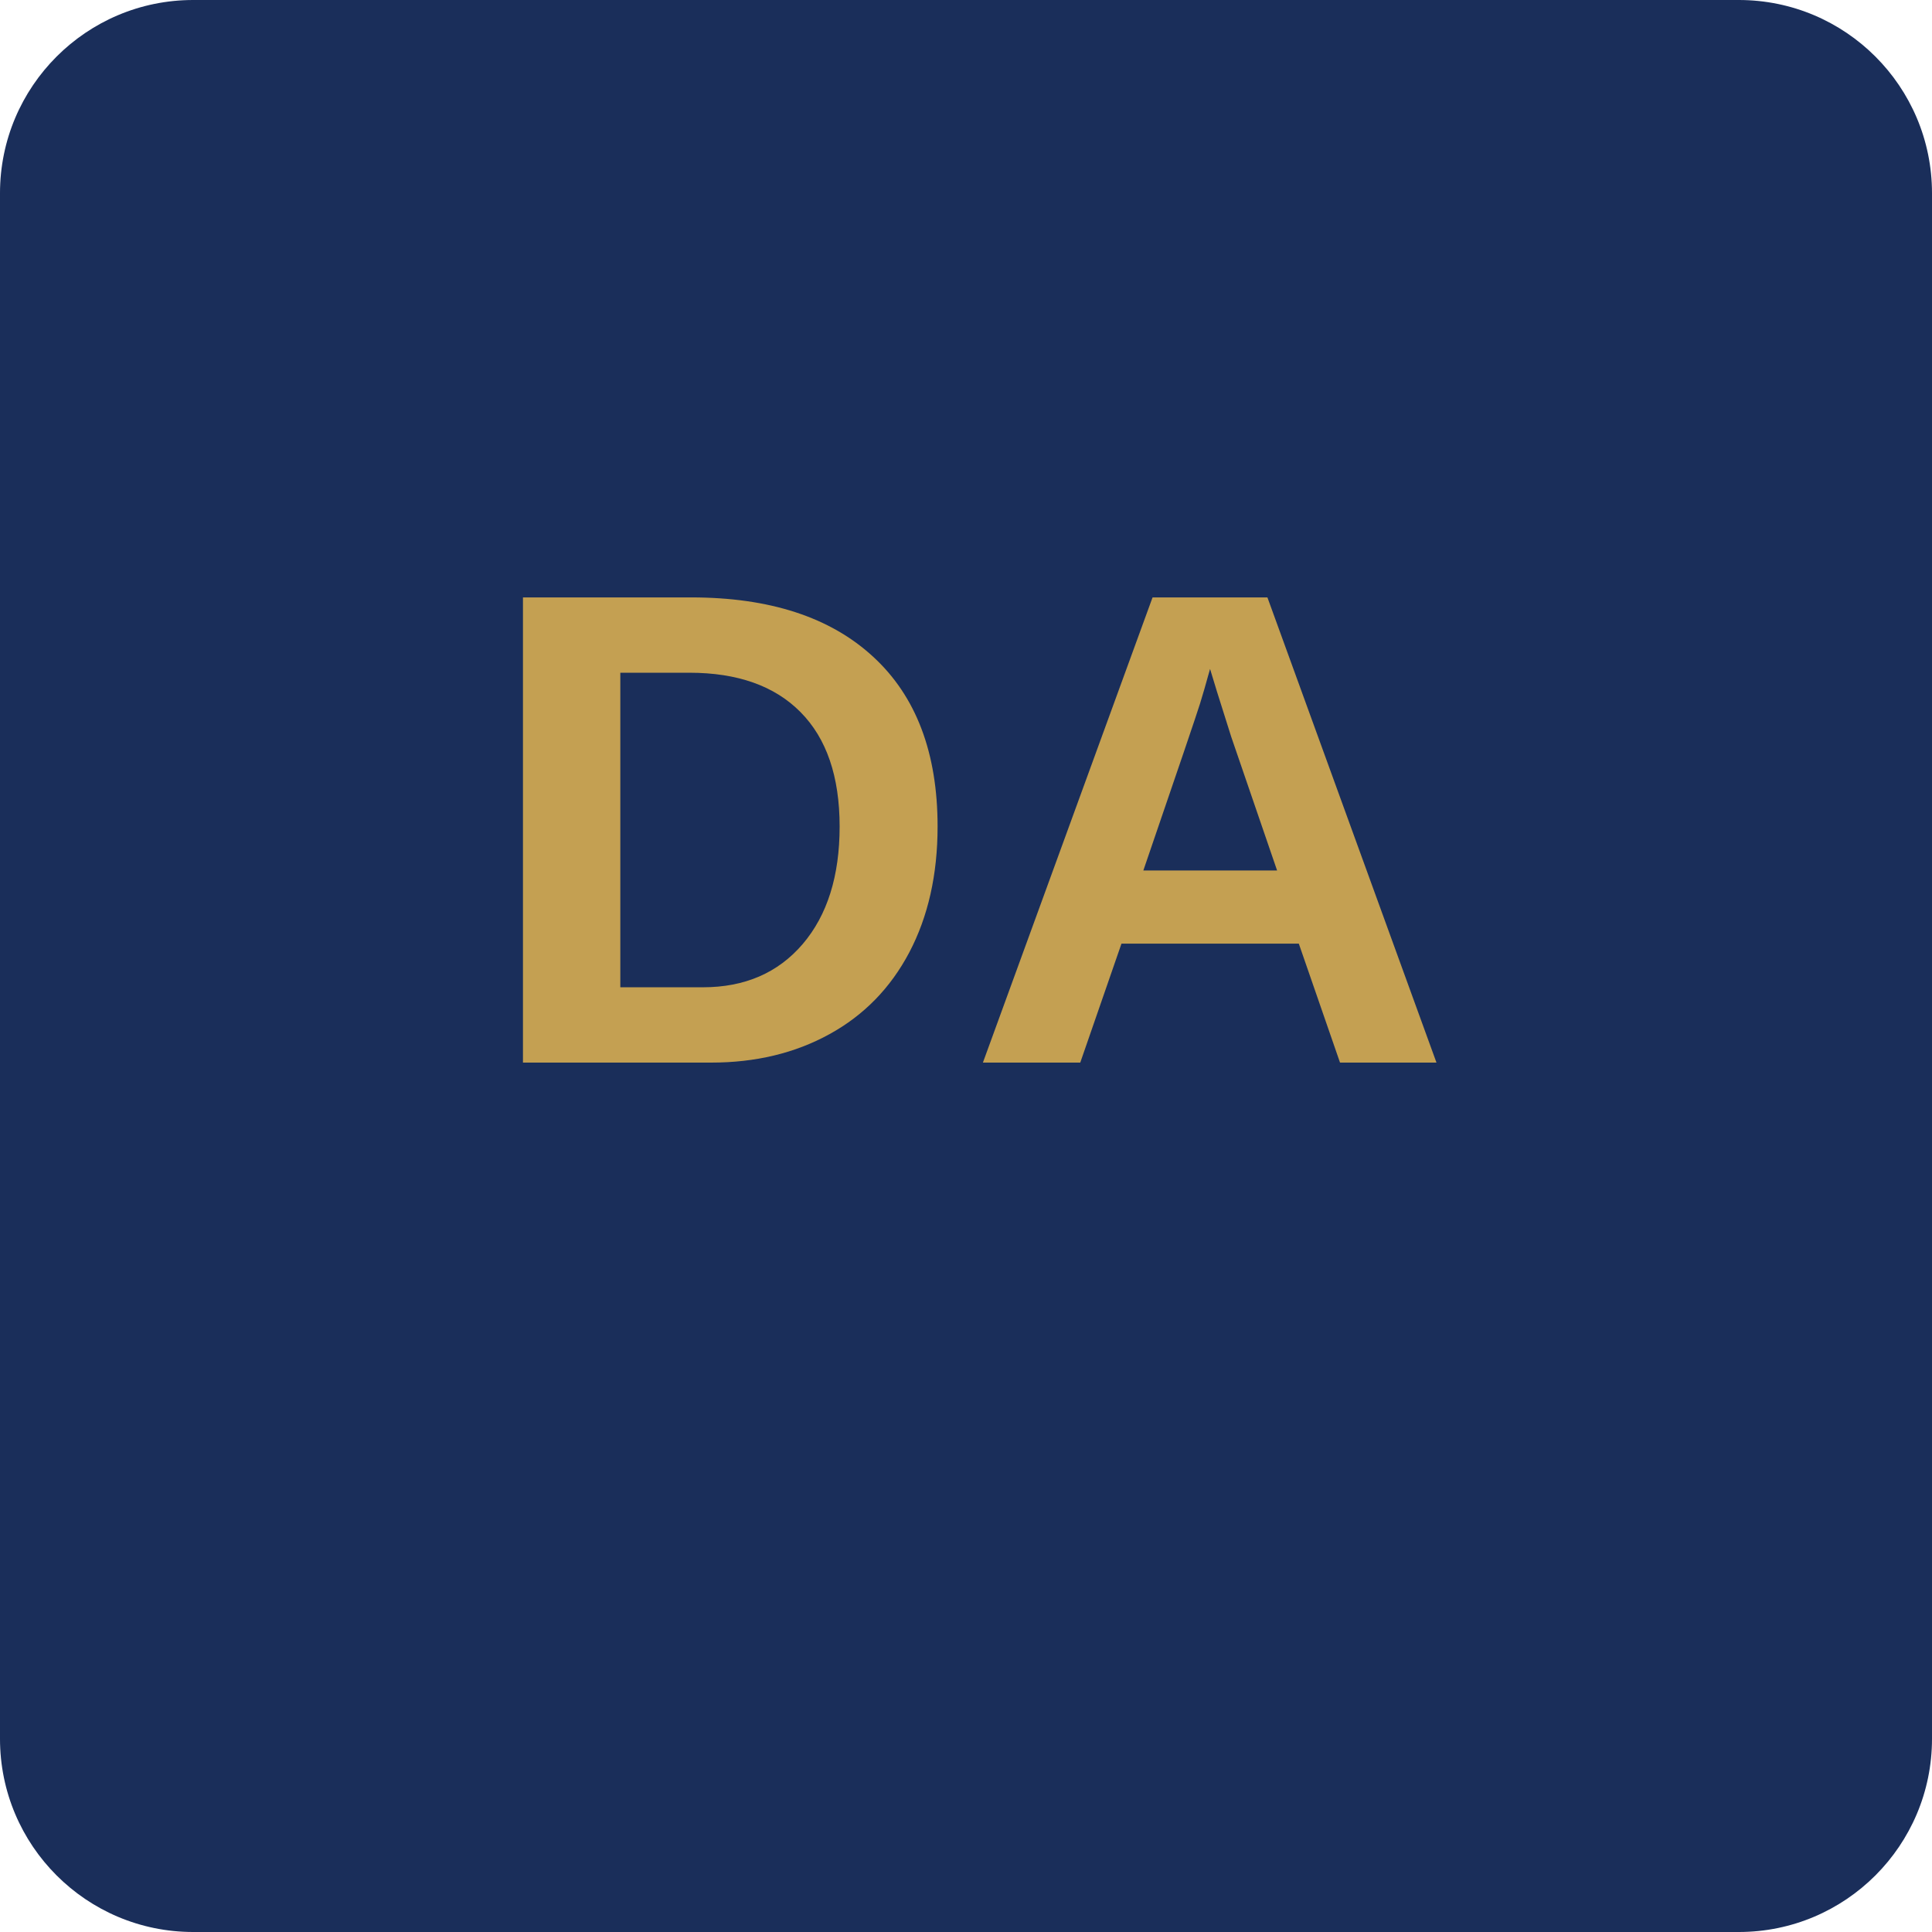
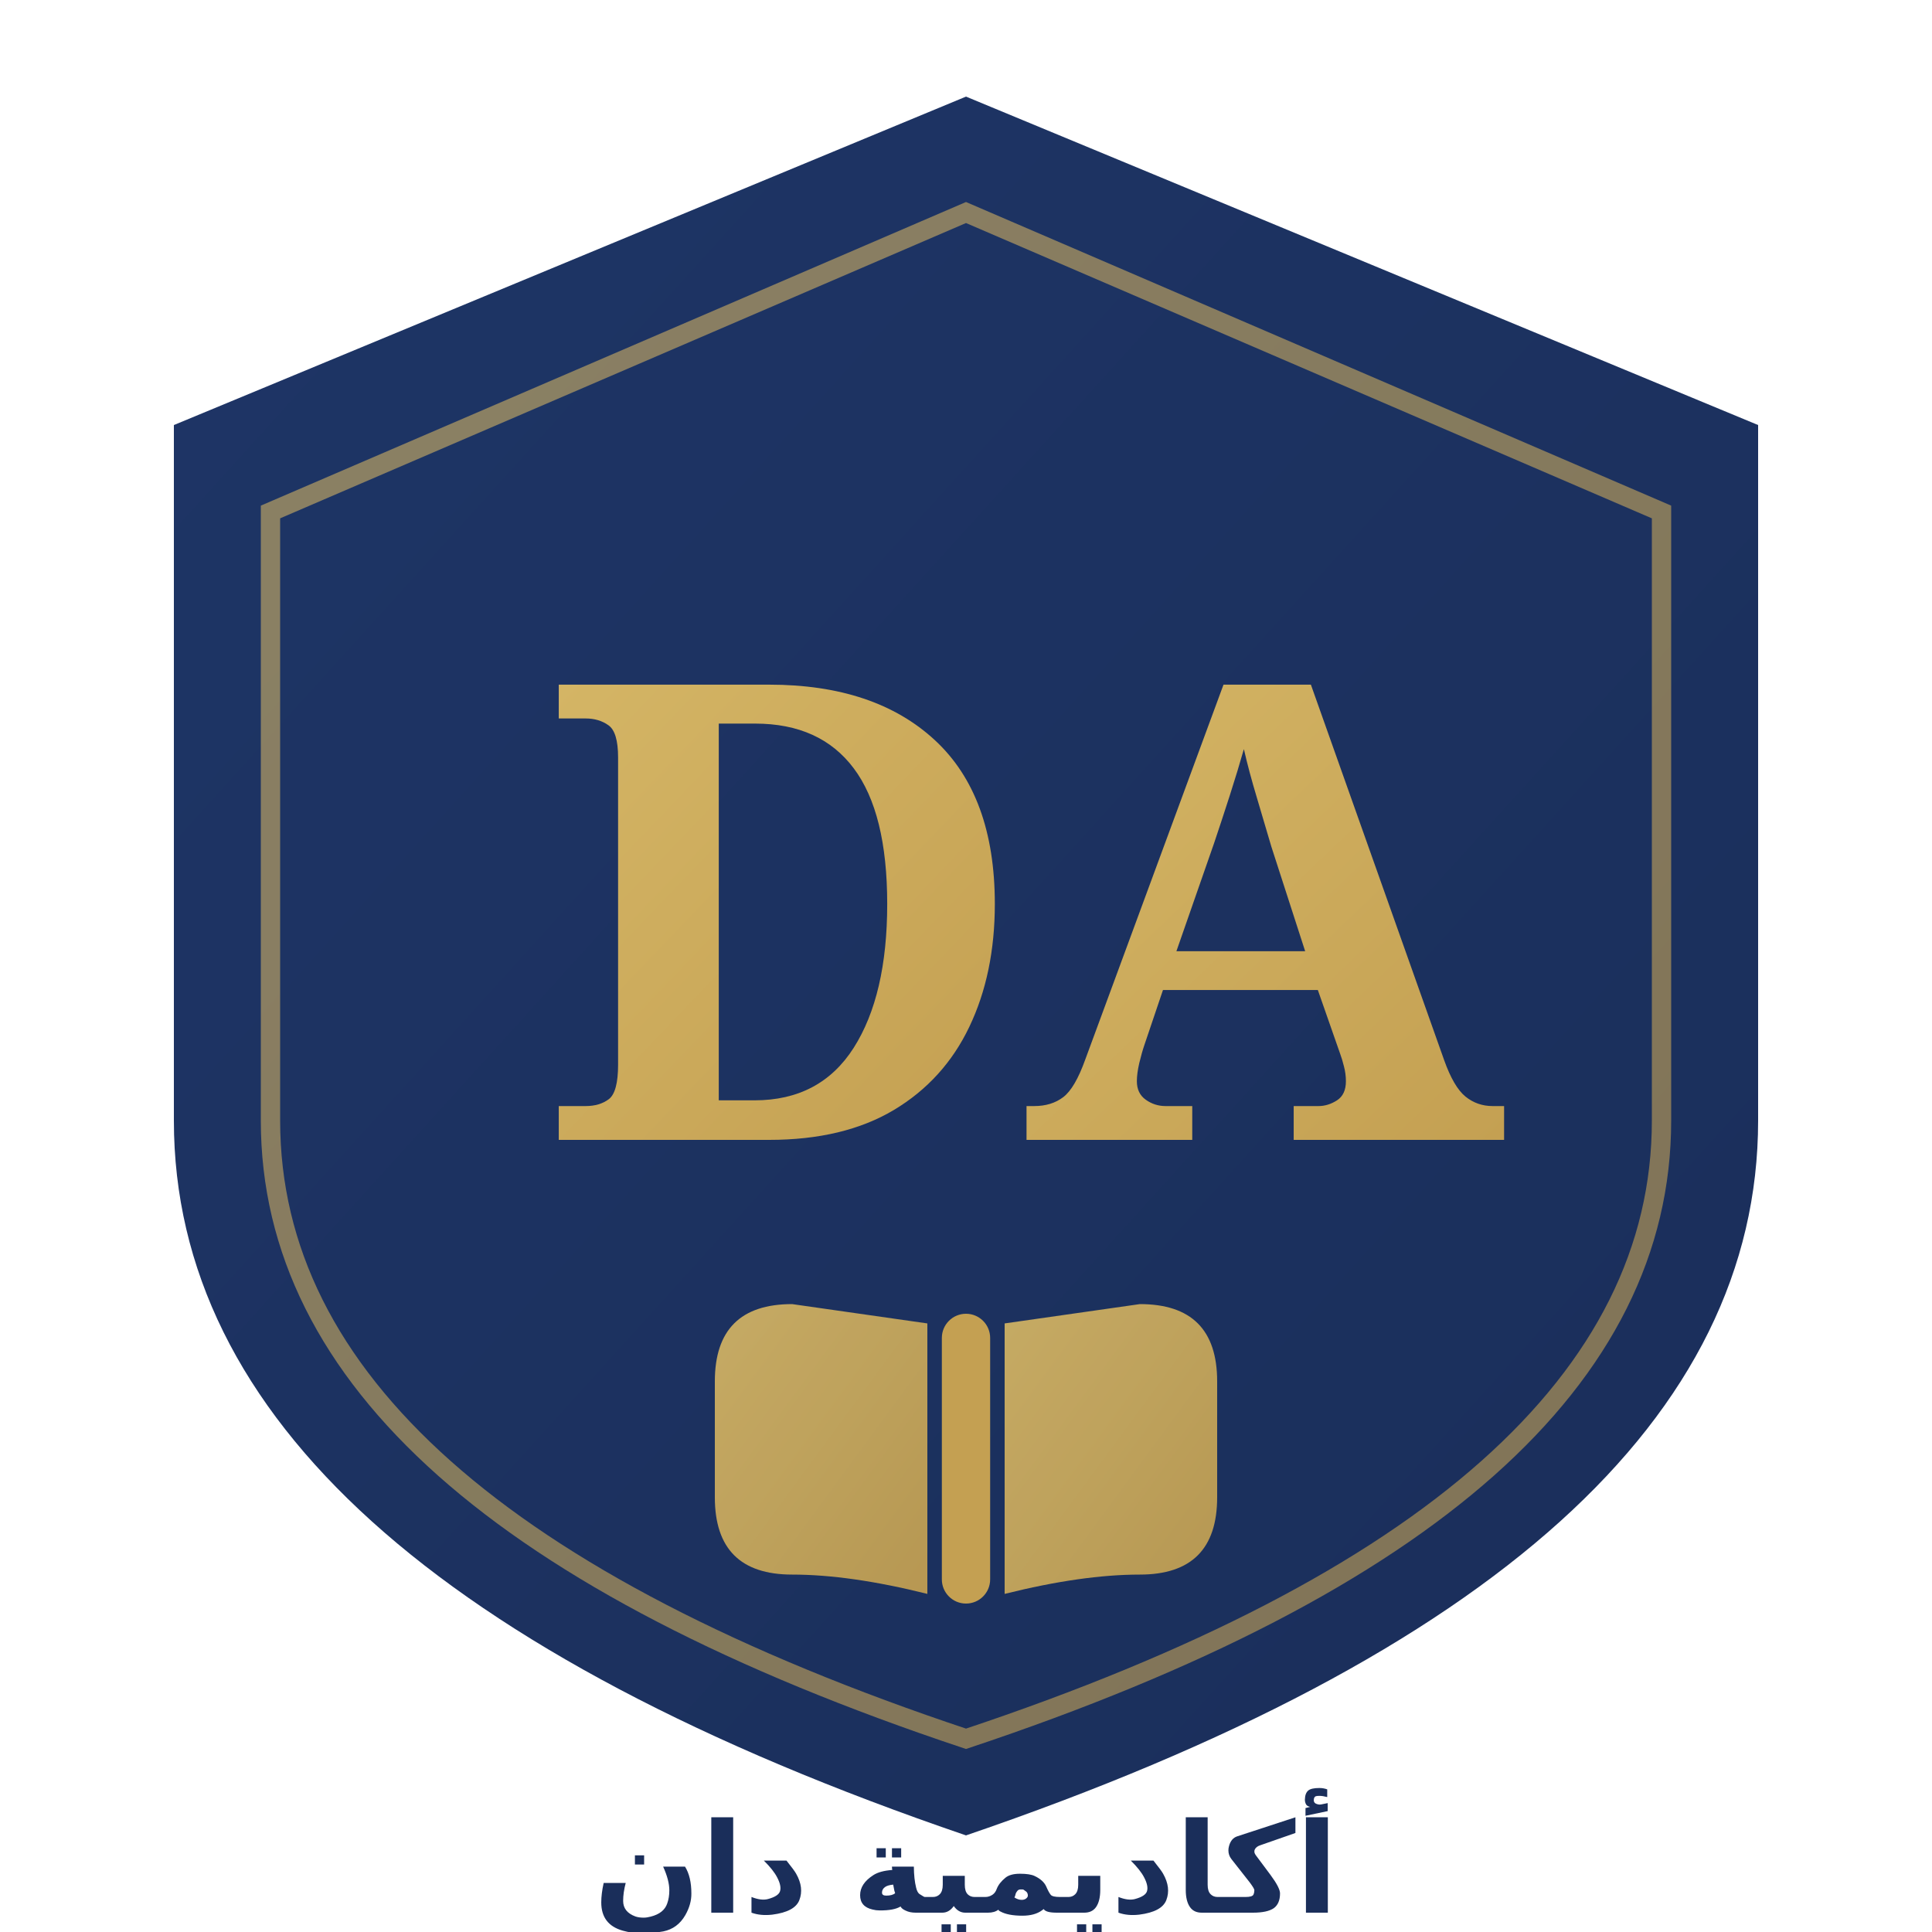
- <svg xmlns="http://www.w3.org/2000/svg" viewBox="0 0 200 200">
-   <rect width="200" height="200" rx="20" fill="#1a2e5a" />
-   <text x="100" y="110" font-family="Arial" font-size="70" font-weight="bold" fill="#c4a052" text-anchor="middle">DA</text>
+ <svg xmlns="http://www.w3.org/2000/svg" viewBox="0 0 200 200" role="img" aria-label="Dan Academy Logo">
+   <defs>
+     <linearGradient id="shieldGrad" x1="0%" y1="0%" x2="100%" y2="100%">
+       <stop offset="0%" style="stop-color:#1e3566;stop-opacity:1" />
+       <stop offset="100%" style="stop-color:#1a2e5a;stop-opacity:1" />
+     </linearGradient>
+     <linearGradient id="goldGrad" x1="0%" y1="0%" x2="100%" y2="100%">
+       <stop offset="0%" style="stop-color:#d4b565;stop-opacity:1" />
+       <stop offset="100%" style="stop-color:#c4a052;stop-opacity:1" />
+     </linearGradient>
+   </defs>
+   <path d="M100 10 L182 44 L182 116 Q182 162 100 190 Q18 162 18 116 L18 44 Z" fill="url(#shieldGrad)" />
+   <path d="M100 22 L172 53 L172 116 Q172 156 100 180 Q28 156 28 116 L28 53 Z" fill="none" stroke="url(#goldGrad)" stroke-width="2" opacity="0.6" />
+   <text x="56" y="118" font-family="Georgia, serif" font-size="66" font-weight="bold" fill="url(#goldGrad)">D</text>
+   <text x="106" y="118" font-family="Georgia, serif" font-size="66" font-weight="bold" fill="url(#goldGrad)">A</text>
+   <g transform="translate(100,152)">
+     <path d="M-26,-9 Q-26,-17 -18,-17 L-4,-15 L-4,13 Q-12,11 -18,11 Q-26,11 -26,3 Z" fill="url(#goldGrad)" opacity="0.92" />
+     <path d="M26,-9 Q26,-17 18,-17 L4,-15 L4,13 Q12,11 18,11 Q26,11 26,3 Z" fill="url(#goldGrad)" opacity="0.92" />
+     <rect x="-2.5" y="-16" width="5" height="30" rx="2.5" fill="#c4a052" />
+   </g>
+   <text x="100" y="198" font-family="'Segoe UI', Tahoma, Arial, sans-serif" font-size="13" font-weight="bold" fill="#1a2e5a" text-anchor="middle">أكاديمية دان</text>
</svg>
